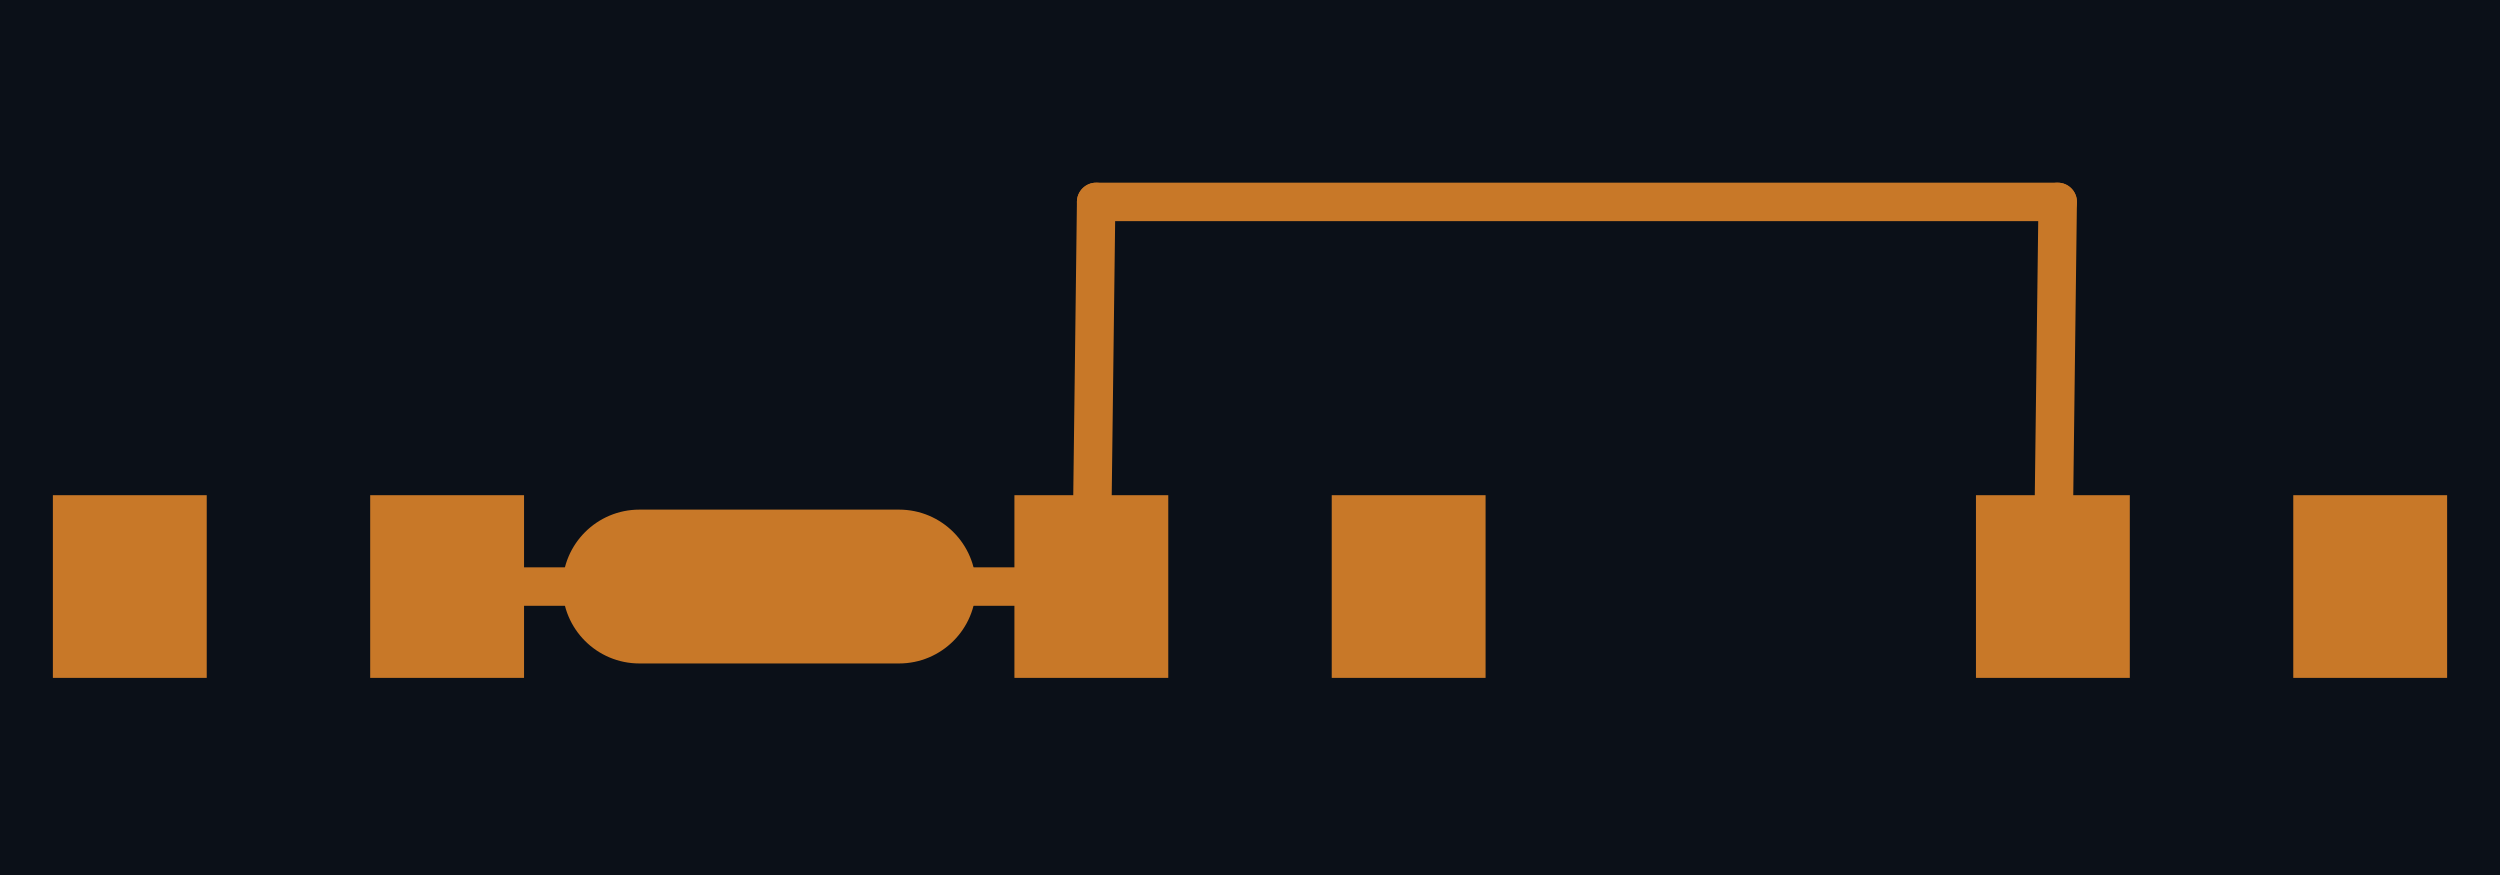
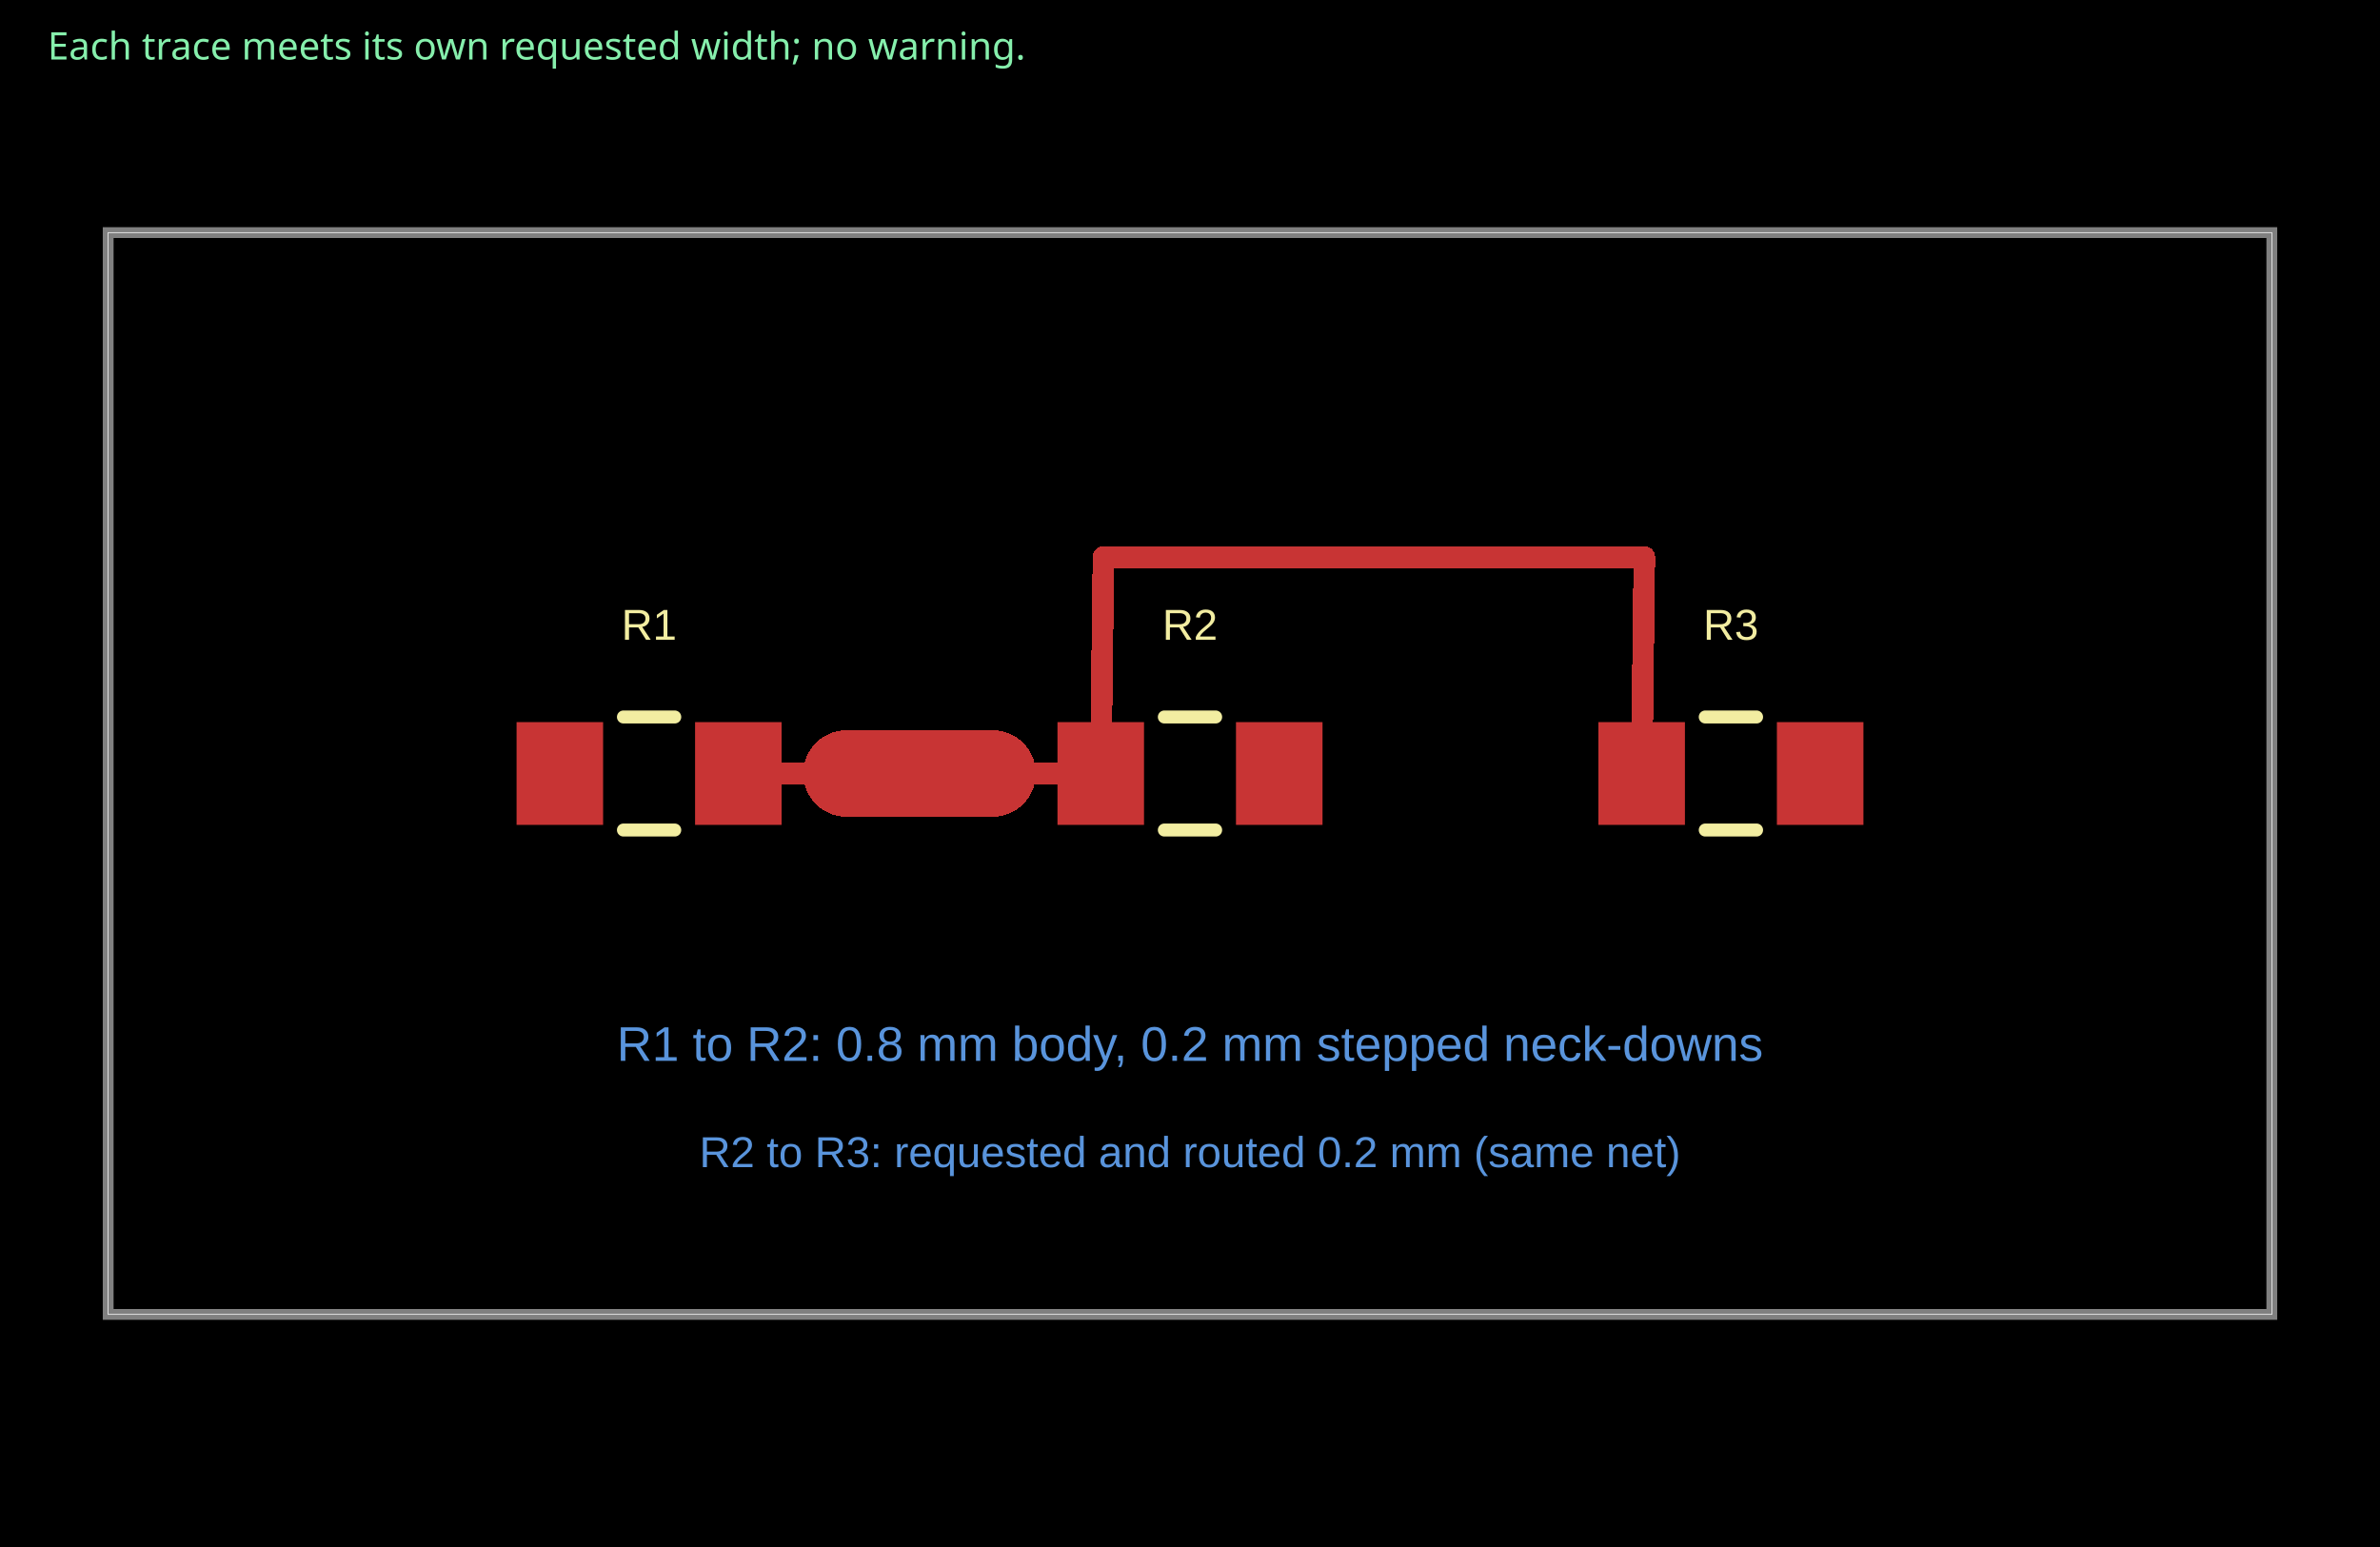
- <svg xmlns="http://www.w3.org/2000/svg" width="1000" height="350" viewBox="-6.5 -3.05 13 4.55">
-   <rect x="-6.5" y="-3.05" width="13" height="4.55" fill="#0b1018" />
-   <g transform="scale(1,-1)">
-     <g data-element-id="pcb_smtpad_0" data-layer="top">
-       <path fill="#c87828" stroke="none" stroke-width="0.1" fill-rule="evenodd" d="M-6.225,-0.475 L-5.425,-0.475 L-5.425,0.475 L-6.225,0.475 L-6.225,-0.475 Z" />
-     </g>
-     <g data-element-id="pcb_smtpad_1" data-layer="top">
-       <path fill="#c87828" stroke="none" stroke-width="0.1" fill-rule="evenodd" d="M-4.575,-0.475 L-3.775,-0.475 L-3.775,0.475 L-4.575,0.475 L-4.575,-0.475 Z" />
-     </g>
-     <g data-element-id="pcb_smtpad_2" data-layer="top">
-       <path fill="#c87828" stroke="none" stroke-width="0.1" fill-rule="evenodd" d="M-1.225,-0.475 L-0.425,-0.475 L-0.425,0.475 L-1.225,0.475 L-1.225,-0.475 Z" />
-     </g>
-     <g data-element-id="pcb_smtpad_3" data-layer="top">
-       <path fill="#c87828" stroke="none" stroke-width="0.1" fill-rule="evenodd" d="M0.425,-0.475 L1.225,-0.475 L1.225,0.475 L0.425,0.475 L0.425,-0.475 Z" />
-     </g>
-     <g data-element-id="pcb_smtpad_4" data-layer="top">
-       <path fill="#c87828" stroke="none" stroke-width="0.1" fill-rule="evenodd" d="M3.775,-0.475 L4.575,-0.475 L4.575,0.475 L3.775,0.475 L3.775,-0.475 Z" />
-     </g>
-     <g data-element-id="pcb_smtpad_5" data-layer="top">
-       <path fill="#c87828" stroke="none" stroke-width="0.1" fill-rule="evenodd" d="M5.425,-0.475 L6.225,-0.475 L6.225,0.475 L5.425,0.475 L5.425,-0.475 Z" />
-     </g>
-     <g data-element-id="pcb_trace_0" data-layer="top">
-       <path fill="#c87828" stroke="none" stroke-width="0.1" fill-rule="evenodd" d="M-4.175,-0.1 L-3.175,-0.1 A0.1,0.1 0 0,1 -3.175,0.1 L-4.175,0.1 A0.1,0.1 0 0,1 -4.175,-0.1 Z" />
-       <path fill="#c87828" stroke="none" stroke-width="0.1" fill-rule="evenodd" d="M-3.175,-0.4 L-1.825,-0.4 A0.4,0.4 0 0,1 -1.825,0.4 L-3.175,0.4 A0.4,0.4 0 0,1 -3.175,-0.4 Z" />
-       <path fill="#c87828" stroke="none" stroke-width="0.1" fill-rule="evenodd" d="M-1.825,-0.1 L-0.825,-0.1 A0.1,0.1 0 0,1 -0.825,0.1 L-1.825,0.1 A0.1,0.1 0 0,1 -1.825,-0.1 Z" />
-     </g>
-     <g data-element-id="pcb_trace_1" data-layer="top">
-       <path fill="#c87828" stroke="none" stroke-width="0.1" fill-rule="evenodd" d="M-0.725,-0.001 L-0.7,1.999 A0.1,0.1 0 0,1 -0.9,2.001 L-0.925,0.001 A0.1,0.1 0 0,1 -0.725,-0.001 Z" />
-       <path fill="#c87828" stroke="none" stroke-width="0.1" fill-rule="evenodd" d="M-0.8,1.9 L4.2,1.9 A0.1,0.1 0 0,1 4.2,2.1 L-0.8,2.1 A0.1,0.1 0 0,1 -0.8,1.9 Z" />
-       <path fill="#c87828" stroke="none" stroke-width="0.1" fill-rule="evenodd" d="M4.1,2.001 L4.075,0.001 A0.1,0.1 0 0,1 4.275,-0.001 L4.3,1.999 A0.1,0.1 0 0,1 4.1,2.001 Z" />
-     </g>
-   </g>
+ <svg xmlns="http://www.w3.org/2000/svg" width="1000" height="650" data-software-used-string="@tscircuit/core@0.0.2142">
+   <style />
+   <rect class="boundary" x="0" y="0" fill="#000" width="1000" height="650" data-type="pcb_background" data-pcb-layer="global" />
+   <rect class="pcb-boundary" fill="none" stroke="#fff" stroke-width="0.3" x="45.455" y="97.727" width="909.091" height="454.545" data-type="pcb_boundary" data-pcb-layer="global" />
+   <path class="pcb-board" d="M 45.455 552.273 L 954.545 552.273 L 954.545 97.727 L 45.455 97.727 Z" fill="none" stroke="rgba(255, 255, 255, 0.5)" stroke-width="4.545" data-type="pcb_board" data-pcb-layer="board" />
+   <rect class="pcb-pad" fill="rgb(200, 52, 52)" x="217.045" y="303.409" width="36.364" height="43.182" data-type="pcb_smtpad" data-pcb-layer="top" data-pad-name="R1.pin1" />
+   <rect class="pcb-pad" fill="rgb(200, 52, 52)" x="292.045" y="303.409" width="36.364" height="43.182" data-type="pcb_smtpad" data-pcb-layer="top" data-pad-name="R1.pin2" />
+   <rect class="pcb-pad" fill="rgb(200, 52, 52)" x="444.318" y="303.409" width="36.364" height="43.182" data-type="pcb_smtpad" data-pcb-layer="top" data-pad-name="R2.pin1" />
+   <rect class="pcb-pad" fill="rgb(200, 52, 52)" x="519.318" y="303.409" width="36.364" height="43.182" data-type="pcb_smtpad" data-pcb-layer="top" data-pad-name="R2.pin2" />
+   <rect class="pcb-pad" fill="rgb(200, 52, 52)" x="671.591" y="303.409" width="36.364" height="43.182" data-type="pcb_smtpad" data-pcb-layer="top" data-pad-name="R3.pin1" />
+   <rect class="pcb-pad" fill="rgb(200, 52, 52)" x="746.591" y="303.409" width="36.364" height="43.182" data-type="pcb_smtpad" data-pcb-layer="top" data-pad-name="R3.pin2" />
+   <path class="pcb-trace" stroke="rgb(200, 52, 52)" fill="none" d="M 310.227 325 L 355.682 325" stroke-width="9.091" stroke-linecap="round" stroke-linejoin="round" shape-rendering="crispEdges" data-type="pcb_trace" data-pcb-layer="top" />
+   <path class="pcb-trace" stroke="rgb(200, 52, 52)" fill="none" d="M 355.682 325 L 417.045 325" stroke-width="36.364" stroke-linecap="round" stroke-linejoin="round" shape-rendering="crispEdges" data-type="pcb_trace" data-pcb-layer="top" />
+   <path class="pcb-trace" stroke="rgb(200, 52, 52)" fill="none" d="M 417.045 325 L 462.5 325" stroke-width="9.091" stroke-linecap="round" stroke-linejoin="round" shape-rendering="crispEdges" data-type="pcb_trace" data-pcb-layer="top" />
+   <path class="pcb-trace" stroke="rgb(200, 52, 52)" fill="none" d="M 462.5 325 L 463.636 234.091" stroke-width="9.091" stroke-linecap="round" stroke-linejoin="round" shape-rendering="crispEdges" data-type="pcb_trace" data-pcb-layer="top" />
+   <path class="pcb-trace" stroke="rgb(200, 52, 52)" fill="none" d="M 463.636 234.091 L 690.909 234.091" stroke-width="9.091" stroke-linecap="round" stroke-linejoin="round" shape-rendering="crispEdges" data-type="pcb_trace" data-pcb-layer="top" />
+   <path class="pcb-trace" stroke="rgb(200, 52, 52)" fill="none" d="M 690.909 234.091 L 689.773 325" stroke-width="9.091" stroke-linecap="round" stroke-linejoin="round" shape-rendering="crispEdges" data-type="pcb_trace" data-pcb-layer="top" />
+   <path class="pcb-silkscreen pcb-silkscreen-top" d="M 261.943 301.25 L 283.512 301.25" fill="none" stroke="#f2eda1" stroke-width="5.455" stroke-linecap="round" stroke-linejoin="round" data-pcb-component-id="pcb_component_0" data-pcb-silkscreen-path-id="pcb_silkscreen_path_0" data-type="pcb_silkscreen_path" data-pcb-layer="top" />
+   <path class="pcb-silkscreen pcb-silkscreen-top" d="M 261.943 348.75 L 283.512 348.75" fill="none" stroke="#f2eda1" stroke-width="5.455" stroke-linecap="round" stroke-linejoin="round" data-pcb-component-id="pcb_component_0" data-pcb-silkscreen-path-id="pcb_silkscreen_path_1" data-type="pcb_silkscreen_path" data-pcb-layer="top" />
+   <text x="0" y="0" dx="0" dy="0" fill="#f2eda1" font-family="Arial, sans-serif" font-size="18.182" text-anchor="middle" dominant-baseline="central" transform="matrix(1,0,0,1,272.7273,262.5)" class="pcb-silkscreen-text pcb-silkscreen-top" data-pcb-silkscreen-text-id="pcb_silkscreen_text_0" stroke="none" data-type="pcb_silkscreen_text" data-pcb-layer="top">R1</text>
+   <path class="pcb-silkscreen pcb-silkscreen-top" d="M 489.216 301.25 L 510.784 301.25" fill="none" stroke="#f2eda1" stroke-width="5.455" stroke-linecap="round" stroke-linejoin="round" data-pcb-component-id="pcb_component_1" data-pcb-silkscreen-path-id="pcb_silkscreen_path_2" data-type="pcb_silkscreen_path" data-pcb-layer="top" />
+   <path class="pcb-silkscreen pcb-silkscreen-top" d="M 489.216 348.75 L 510.784 348.75" fill="none" stroke="#f2eda1" stroke-width="5.455" stroke-linecap="round" stroke-linejoin="round" data-pcb-component-id="pcb_component_1" data-pcb-silkscreen-path-id="pcb_silkscreen_path_3" data-type="pcb_silkscreen_path" data-pcb-layer="top" />
+   <text x="0" y="0" dx="0" dy="0" fill="#f2eda1" font-family="Arial, sans-serif" font-size="18.182" text-anchor="middle" dominant-baseline="central" transform="matrix(1,0,0,1,500,262.5)" class="pcb-silkscreen-text pcb-silkscreen-top" data-pcb-silkscreen-text-id="pcb_silkscreen_text_1" stroke="none" data-type="pcb_silkscreen_text" data-pcb-layer="top">R2</text>
+   <path class="pcb-silkscreen pcb-silkscreen-top" d="M 716.488 301.25 L 738.057 301.25" fill="none" stroke="#f2eda1" stroke-width="5.455" stroke-linecap="round" stroke-linejoin="round" data-pcb-component-id="pcb_component_2" data-pcb-silkscreen-path-id="pcb_silkscreen_path_4" data-type="pcb_silkscreen_path" data-pcb-layer="top" />
+   <path class="pcb-silkscreen pcb-silkscreen-top" d="M 716.488 348.75 L 738.057 348.75" fill="none" stroke="#f2eda1" stroke-width="5.455" stroke-linecap="round" stroke-linejoin="round" data-pcb-component-id="pcb_component_2" data-pcb-silkscreen-path-id="pcb_silkscreen_path_5" data-type="pcb_silkscreen_path" data-pcb-layer="top" />
+   <text x="0" y="0" dx="0" dy="0" fill="#f2eda1" font-family="Arial, sans-serif" font-size="18.182" text-anchor="middle" dominant-baseline="central" transform="matrix(1,0,0,1,727.2727,262.5)" class="pcb-silkscreen-text pcb-silkscreen-top" data-pcb-silkscreen-text-id="pcb_silkscreen_text_2" stroke="none" data-type="pcb_silkscreen_text" data-pcb-layer="top">R3</text>
+   <text x="500" y="438.636" fill="rgb(89, 148, 220)" font-family="Arial, sans-serif" font-size="20.455" text-anchor="middle" dominant-baseline="central" class="pcb-note-text" data-type="pcb_note_text" data-pcb-note-text-id="pcb_note_text_0" data-pcb-layer="overlay">R1 to R2: 0.8 mm body, 0.2 mm stepped neck-downs</text>
+   <text x="500" y="484.091" fill="rgb(89, 148, 220)" font-family="Arial, sans-serif" font-size="18.182" text-anchor="middle" dominant-baseline="central" class="pcb-note-text" data-type="pcb_note_text" data-pcb-note-text-id="pcb_note_text_1" data-pcb-layer="overlay">R2 to R3: requested and routed 0.2 mm (same net)</text>
+   <text x="20" y="25" fill="#86efac" font-family="sans-serif" font-size="16">Each trace meets its own requested width; no warning.</text>
</svg>
